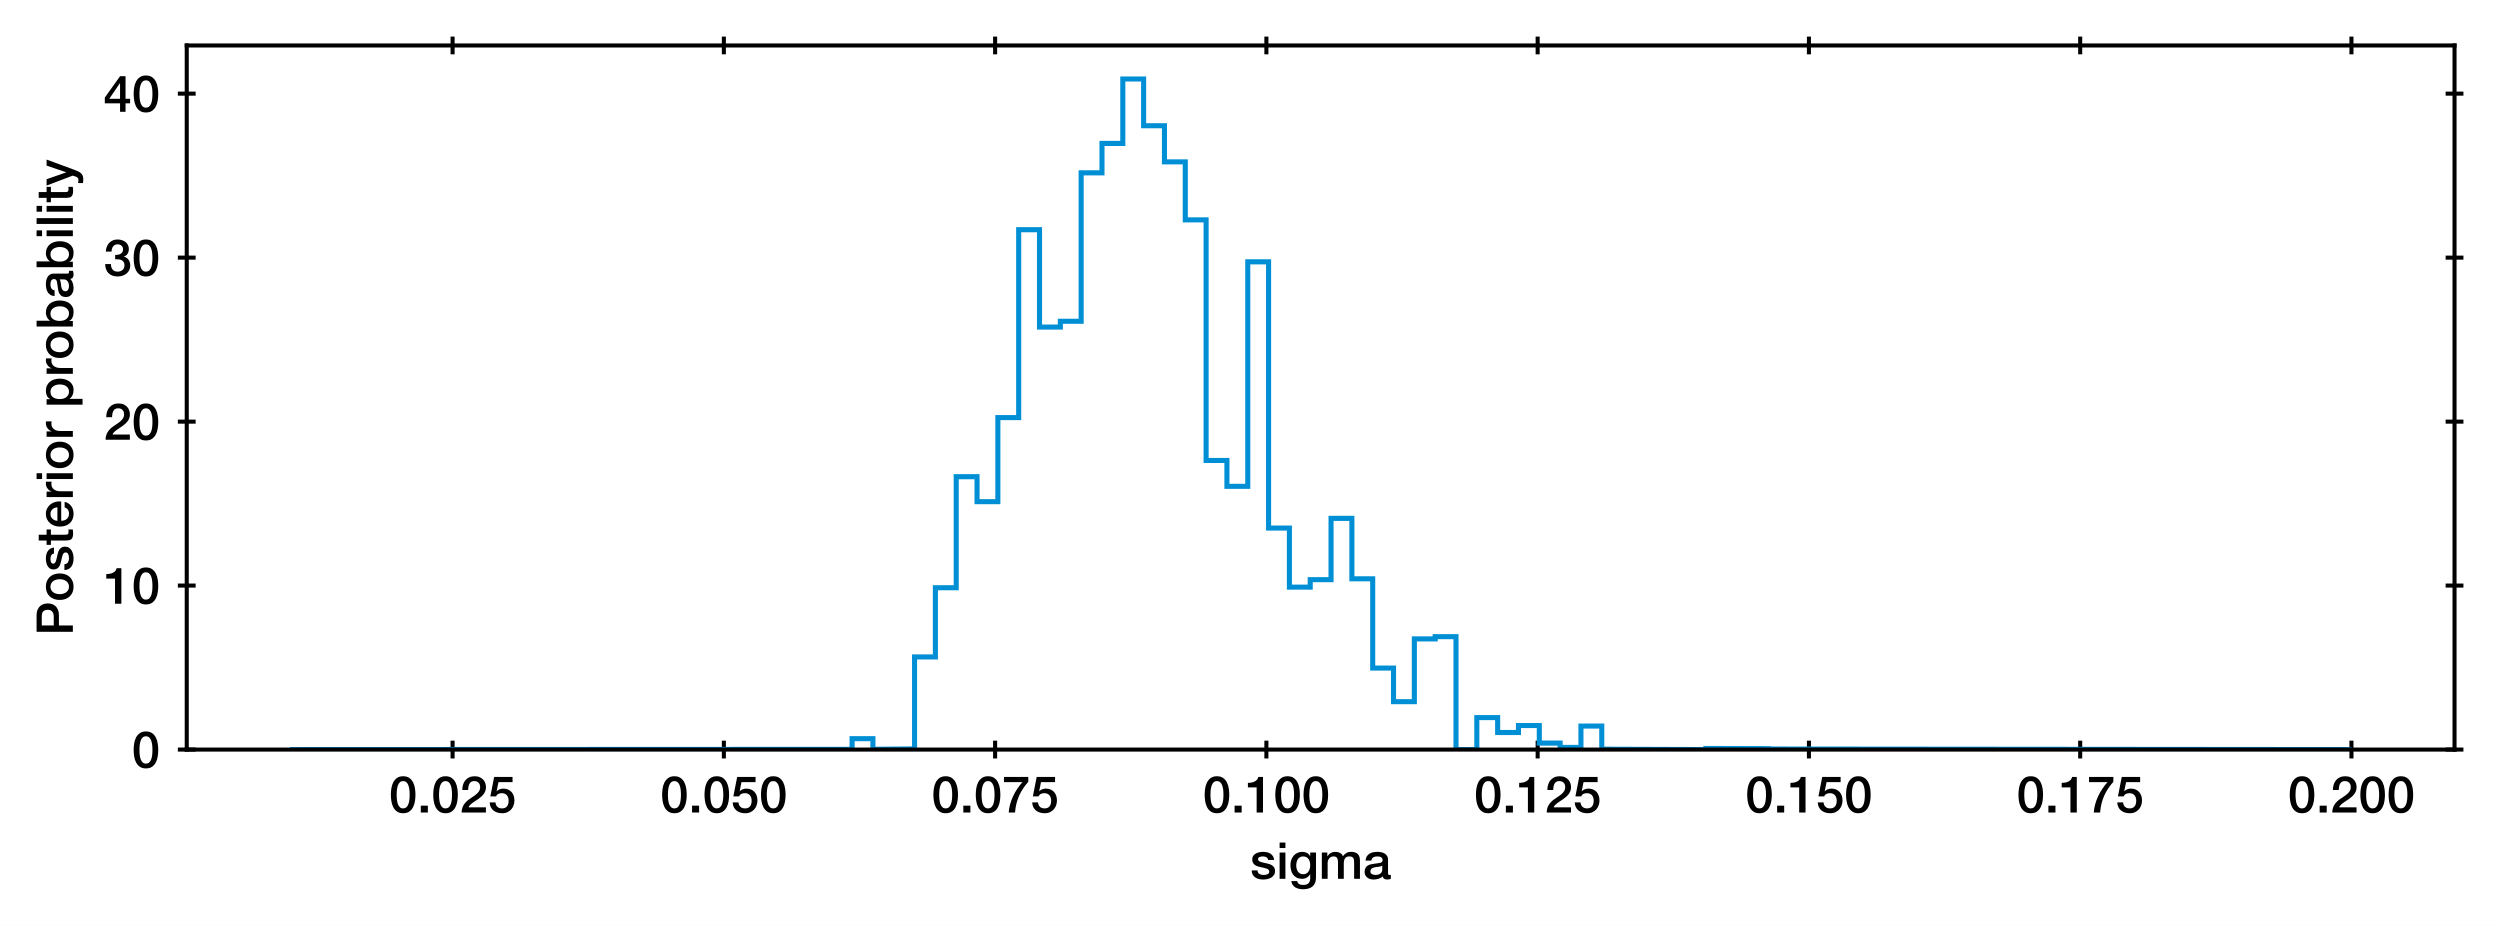
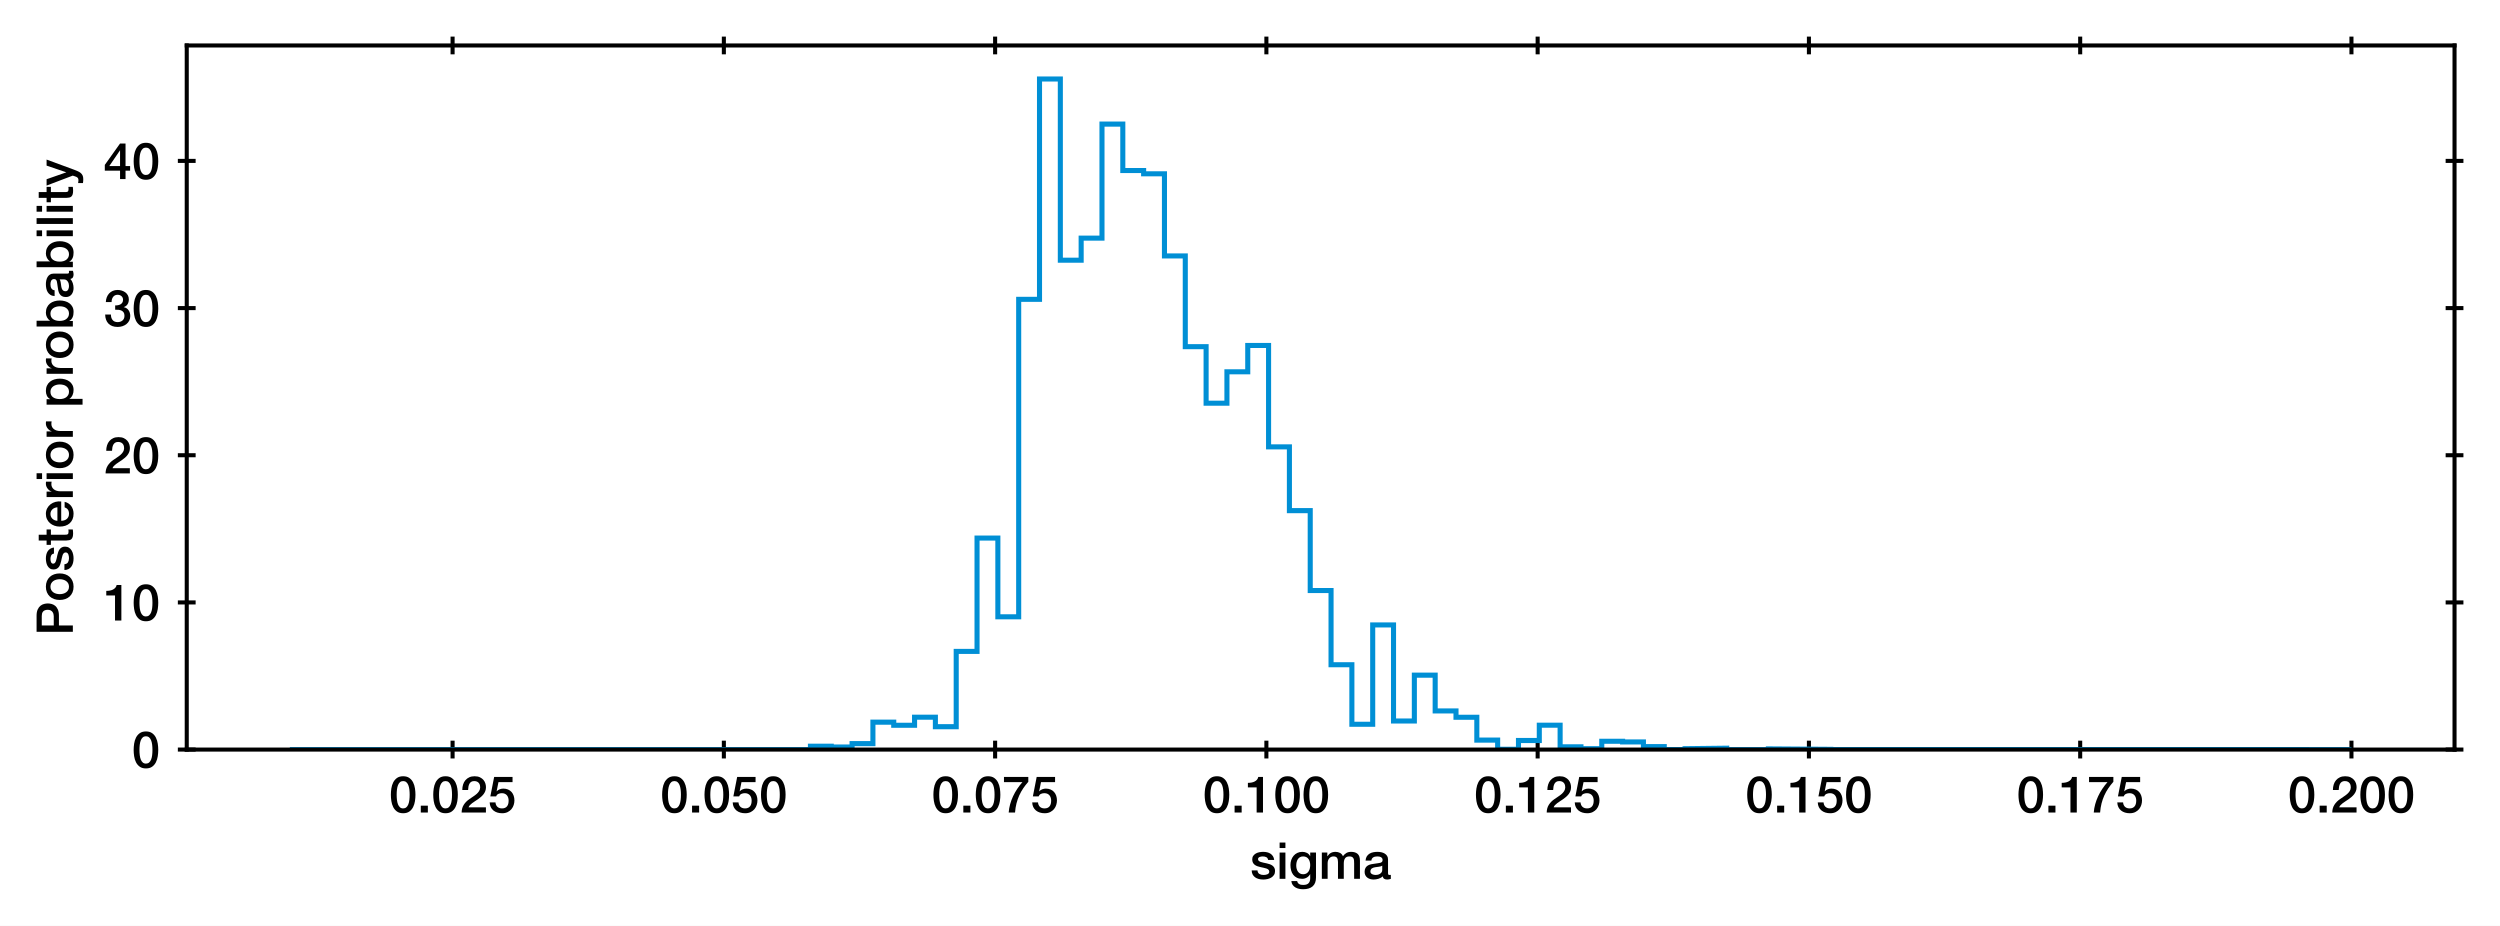
<svg xmlns="http://www.w3.org/2000/svg" xmlns:xlink="http://www.w3.org/1999/xlink" width="492.109pt" height="182.241pt" viewBox="0 0 492.109 182.241" version="1.1">
  <defs>
    <style type="text/css">*{stroke-linejoin: round; stroke-linecap: butt}</style>
  </defs>
  <g id="figure_1">
    <g id="patch_1">
      <path d="M 0 182.241  L 492.109 182.241  L 492.109 0  L 0 0  z " style="fill: #ffffff" />
    </g>
    <g id="axes_1">
      <g id="patch_2">
        <path d="M 36.759 147.55  L 483.159 147.55  L 483.159 8.95  L 36.759 8.95  z " style="fill: #ffffff" />
      </g>
      <g id="matplotlib.axis_1">
        <g id="xtick_1">
          <g id="line2d_1">
            <defs>
-               <path id="m0d86af2777" d="M 0 1.75  L 0 -1.75  " style="stroke: #000000; stroke-width: 0.8" />
+               <path id="me819db300f" d="M 0 1.75  L 0 -1.75  " style="stroke: #000000; stroke-width: 0.8" />
            </defs>
            <g>
-               <use xlink:href="#m0d86af2777" x="89.089" y="147.55" style="stroke: #000000; stroke-width: 0.8" />
+               <use xlink:href="#me819db300f" x="89.089" y="147.55" style="stroke: #000000; stroke-width: 0.8" />
            </g>
          </g>
          <g id="line2d_2">
            <g>
-               <use xlink:href="#m0d86af2777" x="89.089" y="8.95" style="stroke: #000000; stroke-width: 0.8" />
+               <use xlink:href="#me819db300f" x="89.089" y="8.95" style="stroke: #000000; stroke-width: 0.8" />
            </g>
          </g>
          <g id="text_1">
            <g transform="translate(76.57997 159.9406) scale(0.1 -0.1)">
              <defs>
                <path id="HelveticaNeue-Medium-30" d="M 1779 4570  Q 2259 4570 2563 4349  Q 2867 4128 3036 3785  Q 3206 3443 3267 3033  Q 3328 2624 3328 2240  Q 3328 1856 3267 1446  Q 3206 1037 3036 694  Q 2867 352 2563 131  Q 2259 -90 1779 -90  Q 1299 -90 995 131  Q 691 352 521 694  Q 352 1037 291 1446  Q 230 1856 230 2240  Q 230 2624 291 3033  Q 352 3443 521 3785  Q 691 4128 995 4349  Q 1299 4570 1779 4570  z M 1779 518  Q 2016 518 2176 656  Q 2336 794 2429 1027  Q 2522 1261 2560 1574  Q 2598 1888 2598 2240  Q 2598 2592 2560 2902  Q 2522 3213 2429 3449  Q 2336 3686 2176 3824  Q 2016 3962 1779 3962  Q 1536 3962 1379 3824  Q 1222 3686 1129 3449  Q 1037 3213 998 2902  Q 960 2592 960 2240  Q 960 1888 998 1574  Q 1037 1261 1129 1027  Q 1222 794 1379 656  Q 1536 518 1779 518  z " transform="scale(0.015625)" />
                <path id="HelveticaNeue-Medium-2e" d="M 442 864  L 1331 864  L 1331 0  L 442 0  L 442 864  z " transform="scale(0.015625)" />
                <path id="HelveticaNeue-Medium-32" d="M 3309 0  L 250 0  Q 256 557 518 973  Q 781 1389 1235 1696  Q 1453 1856 1689 2006  Q 1926 2157 2124 2329  Q 2323 2502 2451 2704  Q 2579 2906 2586 3168  Q 2586 3290 2557 3427  Q 2528 3565 2445 3683  Q 2362 3802 2214 3882  Q 2067 3962 1830 3962  Q 1613 3962 1469 3875  Q 1325 3789 1238 3638  Q 1152 3488 1110 3283  Q 1069 3078 1062 2842  L 333 2842  Q 333 3213 432 3529  Q 531 3846 729 4076  Q 928 4307 1213 4438  Q 1498 4570 1875 4570  Q 2285 4570 2560 4435  Q 2835 4301 3004 4096  Q 3174 3891 3244 3651  Q 3315 3411 3315 3194  Q 3315 2925 3232 2707  Q 3149 2490 3008 2307  Q 2867 2125 2688 1971  Q 2509 1818 2317 1683  Q 2125 1549 1933 1427  Q 1741 1306 1577 1184  Q 1414 1062 1292 931  Q 1171 800 1126 653  L 3309 653  L 3309 0  z " transform="scale(0.015625)" />
                <path id="HelveticaNeue-Medium-35" d="M 787 4480  L 3104 4480  L 3104 3827  L 1331 3827  L 1101 2688  L 1114 2675  Q 1261 2842 1488 2928  Q 1715 3014 1939 3014  Q 2272 3014 2534 2902  Q 2797 2790 2976 2588  Q 3155 2387 3248 2112  Q 3341 1837 3341 1517  Q 3341 1248 3254 963  Q 3168 678 2979 444  Q 2790 211 2496 60  Q 2202 -90 1792 -90  Q 1466 -90 1187 -3  Q 909 83 697 256  Q 486 429 361 681  Q 237 934 224 1274  L 954 1274  Q 986 909 1203 713  Q 1421 518 1779 518  Q 2010 518 2170 595  Q 2330 672 2429 806  Q 2528 941 2569 1120  Q 2611 1299 2611 1504  Q 2611 1690 2560 1859  Q 2509 2029 2406 2157  Q 2304 2285 2141 2361  Q 1978 2438 1760 2438  Q 1530 2438 1328 2352  Q 1126 2266 1037 2029  L 307 2029  L 787 4480  z " transform="scale(0.015625)" />
              </defs>
              <use xlink:href="#HelveticaNeue-Medium-30" />
              <use xlink:href="#HelveticaNeue-Medium-2e" x="55.6" />
              <use xlink:href="#HelveticaNeue-Medium-30" x="83.4" />
              <use xlink:href="#HelveticaNeue-Medium-32" x="139" />
              <use xlink:href="#HelveticaNeue-Medium-35" x="194.6" />
            </g>
          </g>
        </g>
        <g id="xtick_2">
          <g id="line2d_3">
            <g>
-               <use xlink:href="#m0d86af2777" x="142.486" y="147.55" style="stroke: #000000; stroke-width: 0.8" />
+               <use xlink:href="#me819db300f" x="142.486" y="147.55" style="stroke: #000000; stroke-width: 0.8" />
            </g>
          </g>
          <g id="line2d_4">
            <g>
-               <use xlink:href="#m0d86af2777" x="142.486" y="8.95" style="stroke: #000000; stroke-width: 0.8" />
+               <use xlink:href="#me819db300f" x="142.486" y="8.95" style="stroke: #000000; stroke-width: 0.8" />
            </g>
          </g>
          <g id="text_2">
            <g transform="translate(129.9771 159.9406) scale(0.1 -0.1)">
              <use xlink:href="#HelveticaNeue-Medium-30" />
              <use xlink:href="#HelveticaNeue-Medium-2e" x="55.6" />
              <use xlink:href="#HelveticaNeue-Medium-30" x="83.4" />
              <use xlink:href="#HelveticaNeue-Medium-35" x="139" />
              <use xlink:href="#HelveticaNeue-Medium-30" x="194.6" />
            </g>
          </g>
        </g>
        <g id="xtick_3">
          <g id="line2d_5">
            <g>
-               <use xlink:href="#m0d86af2777" x="195.883" y="147.55" style="stroke: #000000; stroke-width: 0.8" />
+               <use xlink:href="#me819db300f" x="195.883" y="147.55" style="stroke: #000000; stroke-width: 0.8" />
            </g>
          </g>
          <g id="line2d_6">
            <g>
-               <use xlink:href="#m0d86af2777" x="195.883" y="8.95" style="stroke: #000000; stroke-width: 0.8" />
+               <use xlink:href="#me819db300f" x="195.883" y="8.95" style="stroke: #000000; stroke-width: 0.8" />
            </g>
          </g>
          <g id="text_3">
            <g transform="translate(183.3742 159.9406) scale(0.1 -0.1)">
              <defs>
                <path id="HelveticaNeue-Medium-37" d="M 224 4480  L 3290 4480  L 3290 3872  Q 2938 3475 2650 3049  Q 2362 2624 2147 2147  Q 1933 1670 1798 1139  Q 1664 608 1619 0  L 819 0  Q 858 531 1002 1049  Q 1146 1568 1373 2054  Q 1600 2541 1901 2989  Q 2202 3437 2547 3827  L 224 3827  L 224 4480  z " transform="scale(0.015625)" />
              </defs>
              <use xlink:href="#HelveticaNeue-Medium-30" />
              <use xlink:href="#HelveticaNeue-Medium-2e" x="55.6" />
              <use xlink:href="#HelveticaNeue-Medium-30" x="83.4" />
              <use xlink:href="#HelveticaNeue-Medium-37" x="139" />
              <use xlink:href="#HelveticaNeue-Medium-35" x="194.6" />
            </g>
          </g>
        </g>
        <g id="xtick_4">
          <g id="line2d_7">
            <g>
-               <use xlink:href="#m0d86af2777" x="249.28" y="147.55" style="stroke: #000000; stroke-width: 0.8" />
+               <use xlink:href="#me819db300f" x="249.28" y="147.55" style="stroke: #000000; stroke-width: 0.8" />
            </g>
          </g>
          <g id="line2d_8">
            <g>
-               <use xlink:href="#m0d86af2777" x="249.28" y="8.95" style="stroke: #000000; stroke-width: 0.8" />
+               <use xlink:href="#me819db300f" x="249.28" y="8.95" style="stroke: #000000; stroke-width: 0.8" />
            </g>
          </g>
          <g id="text_4">
            <g transform="translate(236.7714 159.9406) scale(0.1 -0.1)">
              <defs>
                <path id="HelveticaNeue-Medium-31" d="M 339 3738  Q 570 3738 787 3776  Q 1005 3814 1181 3904  Q 1357 3994 1481 4134  Q 1606 4275 1645 4480  L 2240 4480  L 2240 0  L 1440 0  L 1440 3162  L 339 3162  L 339 3738  z " transform="scale(0.015625)" />
              </defs>
              <use xlink:href="#HelveticaNeue-Medium-30" />
              <use xlink:href="#HelveticaNeue-Medium-2e" x="55.6" />
              <use xlink:href="#HelveticaNeue-Medium-31" x="83.4" />
              <use xlink:href="#HelveticaNeue-Medium-30" x="139" />
              <use xlink:href="#HelveticaNeue-Medium-30" x="194.6" />
            </g>
          </g>
        </g>
        <g id="xtick_5">
          <g id="line2d_9">
            <g>
-               <use xlink:href="#m0d86af2777" x="302.677" y="147.55" style="stroke: #000000; stroke-width: 0.8" />
+               <use xlink:href="#me819db300f" x="302.677" y="147.55" style="stroke: #000000; stroke-width: 0.8" />
            </g>
          </g>
          <g id="line2d_10">
            <g>
-               <use xlink:href="#m0d86af2777" x="302.677" y="8.95" style="stroke: #000000; stroke-width: 0.8" />
+               <use xlink:href="#me819db300f" x="302.677" y="8.95" style="stroke: #000000; stroke-width: 0.8" />
            </g>
          </g>
          <g id="text_5">
            <g transform="translate(290.1685 159.9406) scale(0.1 -0.1)">
              <use xlink:href="#HelveticaNeue-Medium-30" />
              <use xlink:href="#HelveticaNeue-Medium-2e" x="55.6" />
              <use xlink:href="#HelveticaNeue-Medium-31" x="83.4" />
              <use xlink:href="#HelveticaNeue-Medium-32" x="139" />
              <use xlink:href="#HelveticaNeue-Medium-35" x="194.6" />
            </g>
          </g>
        </g>
        <g id="xtick_6">
          <g id="line2d_11">
            <g>
-               <use xlink:href="#m0d86af2777" x="356.074" y="147.55" style="stroke: #000000; stroke-width: 0.8" />
+               <use xlink:href="#me819db300f" x="356.074" y="147.55" style="stroke: #000000; stroke-width: 0.8" />
            </g>
          </g>
          <g id="line2d_12">
            <g>
-               <use xlink:href="#m0d86af2777" x="356.074" y="8.95" style="stroke: #000000; stroke-width: 0.8" />
+               <use xlink:href="#me819db300f" x="356.074" y="8.95" style="stroke: #000000; stroke-width: 0.8" />
            </g>
          </g>
          <g id="text_6">
            <g transform="translate(343.5656 159.9406) scale(0.1 -0.1)">
              <use xlink:href="#HelveticaNeue-Medium-30" />
              <use xlink:href="#HelveticaNeue-Medium-2e" x="55.6" />
              <use xlink:href="#HelveticaNeue-Medium-31" x="83.4" />
              <use xlink:href="#HelveticaNeue-Medium-35" x="139" />
              <use xlink:href="#HelveticaNeue-Medium-30" x="194.6" />
            </g>
          </g>
        </g>
        <g id="xtick_7">
          <g id="line2d_13">
            <g>
-               <use xlink:href="#m0d86af2777" x="409.471" y="147.55" style="stroke: #000000; stroke-width: 0.8" />
+               <use xlink:href="#me819db300f" x="409.471" y="147.55" style="stroke: #000000; stroke-width: 0.8" />
            </g>
          </g>
          <g id="line2d_14">
            <g>
-               <use xlink:href="#m0d86af2777" x="409.471" y="8.95" style="stroke: #000000; stroke-width: 0.8" />
+               <use xlink:href="#me819db300f" x="409.471" y="8.95" style="stroke: #000000; stroke-width: 0.8" />
            </g>
          </g>
          <g id="text_7">
            <g transform="translate(396.9627 159.9406) scale(0.1 -0.1)">
              <use xlink:href="#HelveticaNeue-Medium-30" />
              <use xlink:href="#HelveticaNeue-Medium-2e" x="55.6" />
              <use xlink:href="#HelveticaNeue-Medium-31" x="83.4" />
              <use xlink:href="#HelveticaNeue-Medium-37" x="139" />
              <use xlink:href="#HelveticaNeue-Medium-35" x="194.6" />
            </g>
          </g>
        </g>
        <g id="xtick_8">
          <g id="line2d_15">
            <g>
-               <use xlink:href="#m0d86af2777" x="462.868" y="147.55" style="stroke: #000000; stroke-width: 0.8" />
+               <use xlink:href="#me819db300f" x="462.868" y="147.55" style="stroke: #000000; stroke-width: 0.8" />
            </g>
          </g>
          <g id="line2d_16">
            <g>
-               <use xlink:href="#m0d86af2777" x="462.868" y="8.95" style="stroke: #000000; stroke-width: 0.8" />
+               <use xlink:href="#me819db300f" x="462.868" y="8.95" style="stroke: #000000; stroke-width: 0.8" />
            </g>
          </g>
          <g id="text_8">
            <g transform="translate(450.3599 159.9406) scale(0.1 -0.1)">
              <use xlink:href="#HelveticaNeue-Medium-30" />
              <use xlink:href="#HelveticaNeue-Medium-2e" x="55.6" />
              <use xlink:href="#HelveticaNeue-Medium-32" x="83.4" />
              <use xlink:href="#HelveticaNeue-Medium-30" x="139" />
              <use xlink:href="#HelveticaNeue-Medium-30" x="194.6" />
            </g>
          </g>
        </g>
        <g id="text_9">
          <g transform="translate(246.0648 172.9906) scale(0.1 -0.1)">
            <defs>
              <path id="HelveticaNeue-Medium-73" d="M 934 1062  Q 966 742 1177 614  Q 1389 486 1683 486  Q 1786 486 1917 502  Q 2048 518 2163 563  Q 2278 608 2352 694  Q 2426 781 2419 921  Q 2413 1062 2317 1152  Q 2221 1242 2070 1296  Q 1920 1350 1728 1388  Q 1536 1427 1338 1472  Q 1133 1517 944 1581  Q 755 1645 604 1753  Q 454 1862 364 2032  Q 275 2202 275 2451  Q 275 2720 406 2902  Q 538 3085 739 3197  Q 941 3309 1187 3353  Q 1434 3398 1658 3398  Q 1914 3398 2147 3344  Q 2381 3290 2569 3168  Q 2758 3046 2883 2851  Q 3008 2656 3040 2381  L 2278 2381  Q 2227 2643 2038 2732  Q 1850 2822 1606 2822  Q 1530 2822 1424 2809  Q 1318 2797 1225 2761  Q 1133 2726 1069 2659  Q 1005 2592 1005 2483  Q 1005 2349 1097 2265  Q 1190 2182 1340 2128  Q 1491 2074 1683 2035  Q 1875 1997 2080 1952  Q 2278 1907 2470 1843  Q 2662 1779 2812 1670  Q 2963 1562 3056 1395  Q 3149 1229 3149 986  Q 3149 691 3014 486  Q 2880 282 2665 154  Q 2451 26 2188 -32  Q 1926 -90 1670 -90  Q 1357 -90 1091 -19  Q 826 51 630 195  Q 435 339 323 553  Q 211 768 205 1062  L 934 1062  z " transform="scale(0.015625)" />
              <path id="HelveticaNeue-Medium-69" d="M 403 4570  L 1133 4570  L 1133 3878  L 403 3878  L 403 4570  z M 403 3309  L 1133 3309  L 1133 0  L 403 0  L 403 3309  z " transform="scale(0.015625)" />
              <path id="HelveticaNeue-Medium-67" d="M 3443 173  Q 3443 -576 3024 -944  Q 2605 -1312 1818 -1312  Q 1568 -1312 1315 -1261  Q 1062 -1210 854 -1088  Q 646 -966 505 -768  Q 365 -570 339 -282  L 1069 -282  Q 1101 -435 1177 -531  Q 1254 -627 1360 -681  Q 1466 -736 1594 -752  Q 1722 -768 1862 -768  Q 2304 -768 2509 -550  Q 2714 -333 2714 77  L 2714 582  L 2701 582  Q 2547 307 2281 153  Q 2016 0 1709 0  Q 1312 0 1033 137  Q 755 275 572 515  Q 390 755 307 1068  Q 224 1382 224 1741  Q 224 2074 326 2374  Q 429 2675 621 2902  Q 813 3130 1091 3264  Q 1370 3398 1722 3398  Q 2035 3398 2297 3267  Q 2560 3136 2701 2854  L 2714 2854  L 2714 3309  L 3443 3309  L 3443 173  z M 1824 576  Q 2067 576 2236 675  Q 2406 774 2512 937  Q 2618 1101 2666 1309  Q 2714 1517 2714 1728  Q 2714 1939 2662 2137  Q 2611 2336 2505 2489  Q 2400 2643 2230 2732  Q 2061 2822 1824 2822  Q 1581 2822 1414 2720  Q 1248 2618 1145 2454  Q 1043 2291 998 2083  Q 954 1875 954 1670  Q 954 1466 1005 1270  Q 1056 1075 1161 921  Q 1267 768 1430 672  Q 1594 576 1824 576  z " transform="scale(0.015625)" />
              <path id="HelveticaNeue-Medium-6d" d="M 384 3309  L 1075 3309  L 1075 2848  L 1094 2848  Q 1178 2970 1274 3072  Q 1370 3174 1488 3244  Q 1606 3315 1760 3356  Q 1914 3398 2112 3398  Q 2413 3398 2672 3264  Q 2931 3130 3040 2848  Q 3226 3104 3469 3251  Q 3712 3398 4077 3398  Q 4602 3398 4893 3142  Q 5184 2886 5184 2285  L 5184 0  L 4454 0  L 4454 1933  Q 4454 2131 4441 2294  Q 4429 2458 4368 2576  Q 4307 2694 4185 2758  Q 4064 2822 3853 2822  Q 3482 2822 3315 2592  Q 3149 2362 3149 1939  L 3149 0  L 2419 0  L 2419 2125  Q 2419 2470 2294 2646  Q 2170 2822 1837 2822  Q 1696 2822 1565 2764  Q 1434 2707 1334 2598  Q 1235 2490 1174 2330  Q 1114 2170 1114 1965  L 1114 0  L 384 0  L 384 3309  z " transform="scale(0.015625)" />
              <path id="HelveticaNeue-Medium-61" d="M 3155 736  Q 3155 602 3190 544  Q 3226 486 3328 486  Q 3360 486 3405 486  Q 3450 486 3507 499  L 3507 -6  Q 3469 -19 3408 -35  Q 3347 -51 3283 -64  Q 3219 -77 3155 -83  Q 3091 -90 3046 -90  Q 2822 -90 2675 0  Q 2528 90 2483 314  Q 2266 102 1949 6  Q 1632 -90 1338 -90  Q 1114 -90 909 -29  Q 704 32 547 150  Q 390 269 297 451  Q 205 634 205 877  Q 205 1184 317 1376  Q 429 1568 611 1677  Q 794 1786 1021 1834  Q 1248 1882 1478 1907  Q 1677 1946 1856 1962  Q 2035 1978 2172 2016  Q 2310 2054 2390 2134  Q 2470 2214 2470 2374  Q 2470 2515 2403 2604  Q 2336 2694 2237 2742  Q 2138 2790 2016 2806  Q 1894 2822 1786 2822  Q 1478 2822 1280 2694  Q 1082 2566 1056 2298  L 326 2298  Q 346 2618 480 2829  Q 614 3040 822 3168  Q 1030 3296 1292 3347  Q 1555 3398 1830 3398  Q 2074 3398 2310 3347  Q 2547 3296 2736 3181  Q 2925 3066 3040 2883  Q 3155 2701 3155 2438  L 3155 736  z M 2426 1658  Q 2259 1549 2016 1526  Q 1773 1504 1530 1459  Q 1414 1440 1305 1405  Q 1197 1370 1113 1309  Q 1030 1248 982 1149  Q 934 1050 934 909  Q 934 787 1004 704  Q 1075 621 1174 573  Q 1274 525 1392 505  Q 1510 486 1606 486  Q 1728 486 1869 518  Q 2010 550 2134 627  Q 2259 704 2342 822  Q 2426 941 2426 1114  L 2426 1658  z " transform="scale(0.015625)" />
            </defs>
            <use xlink:href="#HelveticaNeue-Medium-73" />
            <use xlink:href="#HelveticaNeue-Medium-69" x="51.9" />
            <use xlink:href="#HelveticaNeue-Medium-67" x="76" />
            <use xlink:href="#HelveticaNeue-Medium-6d" x="135.3" />
            <use xlink:href="#HelveticaNeue-Medium-61" x="222.3" />
          </g>
        </g>
      </g>
      <g id="matplotlib.axis_2">
        <g id="ytick_1">
          <g id="line2d_17">
            <defs>
-               <path id="m2255f3207d" d="M 1.75 0  L -1.75 -0  " style="stroke: #000000; stroke-width: 0.8" />
+               <path id="mfd6639a3ac" d="M 1.75 0  L -1.75 -0  " style="stroke: #000000; stroke-width: 0.8" />
            </defs>
            <g>
-               <use xlink:href="#m2255f3207d" x="36.759" y="147.55" style="stroke: #000000; stroke-width: 0.8" />
+               <use xlink:href="#mfd6639a3ac" x="36.759" y="147.55" style="stroke: #000000; stroke-width: 0.8" />
            </g>
          </g>
          <g id="line2d_18">
            <g>
-               <use xlink:href="#m2255f3207d" x="483.159" y="147.55" style="stroke: #000000; stroke-width: 0.8" />
+               <use xlink:href="#mfd6639a3ac" x="483.159" y="147.55" style="stroke: #000000; stroke-width: 0.8" />
            </g>
          </g>
          <g id="text_10">
            <g transform="translate(25.95 151.1203) scale(0.1 -0.1)">
              <use xlink:href="#HelveticaNeue-Medium-30" />
            </g>
          </g>
        </g>
        <g id="ytick_2">
          <g id="line2d_19">
            <g>
-               <use xlink:href="#m2255f3207d" x="36.759" y="115.27" style="stroke: #000000; stroke-width: 0.8" />
+               <use xlink:href="#mfd6639a3ac" x="36.759" y="118.582" style="stroke: #000000; stroke-width: 0.8" />
            </g>
          </g>
          <g id="line2d_20">
            <g>
-               <use xlink:href="#m2255f3207d" x="483.159" y="115.27" style="stroke: #000000; stroke-width: 0.8" />
+               <use xlink:href="#mfd6639a3ac" x="483.159" y="118.582" style="stroke: #000000; stroke-width: 0.8" />
            </g>
          </g>
          <g id="text_11">
-             <g transform="translate(20.39062 118.8406) scale(0.1 -0.1)">
+             <g transform="translate(20.39062 122.1523) scale(0.1 -0.1)">
              <use xlink:href="#HelveticaNeue-Medium-31" />
              <use xlink:href="#HelveticaNeue-Medium-30" x="55.6" />
            </g>
          </g>
        </g>
        <g id="ytick_3">
          <g id="line2d_21">
            <g>
-               <use xlink:href="#m2255f3207d" x="36.759" y="82.99" style="stroke: #000000; stroke-width: 0.8" />
+               <use xlink:href="#mfd6639a3ac" x="36.759" y="89.614" style="stroke: #000000; stroke-width: 0.8" />
            </g>
          </g>
          <g id="line2d_22">
            <g>
-               <use xlink:href="#m2255f3207d" x="483.159" y="82.99" style="stroke: #000000; stroke-width: 0.8" />
+               <use xlink:href="#mfd6639a3ac" x="483.159" y="89.614" style="stroke: #000000; stroke-width: 0.8" />
            </g>
          </g>
          <g id="text_12">
-             <g transform="translate(20.39062 86.5608) scale(0.1 -0.1)">
+             <g transform="translate(20.39062 93.18435) scale(0.1 -0.1)">
              <use xlink:href="#HelveticaNeue-Medium-32" />
              <use xlink:href="#HelveticaNeue-Medium-30" x="55.6" />
            </g>
          </g>
        </g>
        <g id="ytick_4">
          <g id="line2d_23">
            <g>
-               <use xlink:href="#m2255f3207d" x="36.759" y="50.711" style="stroke: #000000; stroke-width: 0.8" />
+               <use xlink:href="#mfd6639a3ac" x="36.759" y="60.646" style="stroke: #000000; stroke-width: 0.8" />
            </g>
          </g>
          <g id="line2d_24">
            <g>
-               <use xlink:href="#m2255f3207d" x="483.159" y="50.711" style="stroke: #000000; stroke-width: 0.8" />
+               <use xlink:href="#mfd6639a3ac" x="483.159" y="60.646" style="stroke: #000000; stroke-width: 0.8" />
            </g>
          </g>
          <g id="text_13">
-             <g transform="translate(20.39062 54.28104) scale(0.1 -0.1)">
+             <g transform="translate(20.39062 64.21637) scale(0.1 -0.1)">
              <defs>
                <path id="HelveticaNeue-Medium-33" d="M 1459 2624  Q 1638 2618 1817 2650  Q 1997 2682 2137 2762  Q 2278 2842 2364 2982  Q 2451 3123 2451 3328  Q 2451 3616 2256 3789  Q 2061 3962 1754 3962  Q 1562 3962 1421 3885  Q 1280 3808 1187 3677  Q 1094 3546 1049 3382  Q 1005 3219 1011 3046  L 282 3046  Q 294 3373 403 3651  Q 512 3930 701 4134  Q 890 4339 1158 4454  Q 1427 4570 1766 4570  Q 2029 4570 2281 4493  Q 2534 4416 2736 4269  Q 2938 4122 3059 3894  Q 3181 3667 3181 3373  Q 3181 3034 3027 2781  Q 2874 2528 2547 2413  L 2547 2400  Q 2931 2323 3145 2019  Q 3360 1715 3360 1280  Q 3360 960 3232 707  Q 3104 454 2886 278  Q 2669 102 2381 6  Q 2093 -90 1773 -90  Q 1382 -90 1091 22  Q 800 134 605 339  Q 410 544 307 832  Q 205 1120 198 1472  L 928 1472  Q 915 1062 1129 790  Q 1344 518 1773 518  Q 2138 518 2384 726  Q 2630 934 2630 1318  Q 2630 1581 2528 1734  Q 2426 1888 2259 1968  Q 2093 2048 1885 2067  Q 1677 2086 1459 2080  L 1459 2624  z " transform="scale(0.015625)" />
              </defs>
              <use xlink:href="#HelveticaNeue-Medium-33" />
              <use xlink:href="#HelveticaNeue-Medium-30" x="55.6" />
            </g>
          </g>
        </g>
        <g id="ytick_5">
          <g id="line2d_25">
            <g>
-               <use xlink:href="#m2255f3207d" x="36.759" y="18.431" style="stroke: #000000; stroke-width: 0.8" />
+               <use xlink:href="#mfd6639a3ac" x="36.759" y="31.678" style="stroke: #000000; stroke-width: 0.8" />
            </g>
          </g>
          <g id="line2d_26">
            <g>
-               <use xlink:href="#m2255f3207d" x="483.159" y="18.431" style="stroke: #000000; stroke-width: 0.8" />
+               <use xlink:href="#mfd6639a3ac" x="483.159" y="31.678" style="stroke: #000000; stroke-width: 0.8" />
            </g>
          </g>
          <g id="text_14">
-             <g transform="translate(20.39062 22.00129) scale(0.1 -0.1)">
+             <g transform="translate(20.39062 35.24839) scale(0.1 -0.1)">
              <defs>
                <path id="HelveticaNeue-Medium-34" d="M 717 1638  L 2074 1638  L 2074 3610  L 2061 3610  L 717 1638  z M 3341 1062  L 2765 1062  L 2765 0  L 2074 0  L 2074 1062  L 154 1062  L 154 1786  L 2074 4480  L 2765 4480  L 2765 1638  L 3341 1638  L 3341 1062  z " transform="scale(0.015625)" />
              </defs>
              <use xlink:href="#HelveticaNeue-Medium-34" />
              <use xlink:href="#HelveticaNeue-Medium-30" x="55.6" />
            </g>
          </g>
        </g>
        <g id="text_15">
          <g transform="translate(14.34062 125.125) rotate(-90) scale(0.1 -0.1)">
            <defs>
              <path id="HelveticaNeue-Medium-50" d="M 486 4570  L 2502 4570  Q 2989 4570 3296 4429  Q 3603 4288 3769 4077  Q 3936 3866 3997 3616  Q 4058 3366 4058 3155  Q 4058 2944 3997 2697  Q 3936 2451 3769 2240  Q 3603 2029 3296 1891  Q 2989 1754 2502 1754  L 1286 1754  L 1286 0  L 486 0  L 486 4570  z M 1286 2406  L 2458 2406  Q 2592 2406 2733 2444  Q 2874 2483 2992 2569  Q 3110 2656 3184 2800  Q 3258 2944 3258 3162  Q 3258 3386 3194 3533  Q 3130 3680 3021 3766  Q 2912 3853 2771 3885  Q 2630 3917 2470 3917  L 1286 3917  L 1286 2406  z " transform="scale(0.015625)" />
              <path id="HelveticaNeue-Medium-6f" d="M 1901 -90  Q 1504 -90 1193 41  Q 883 173 668 403  Q 454 634 342 954  Q 230 1274 230 1658  Q 230 2035 342 2355  Q 454 2675 668 2905  Q 883 3136 1193 3267  Q 1504 3398 1901 3398  Q 2298 3398 2608 3267  Q 2918 3136 3132 2905  Q 3347 2675 3459 2355  Q 3571 2035 3571 1658  Q 3571 1274 3459 954  Q 3347 634 3132 403  Q 2918 173 2608 41  Q 2298 -90 1901 -90  z M 1901 486  Q 2144 486 2323 588  Q 2502 691 2617 857  Q 2733 1024 2787 1232  Q 2842 1440 2842 1658  Q 2842 1869 2787 2080  Q 2733 2291 2617 2454  Q 2502 2618 2323 2720  Q 2144 2822 1901 2822  Q 1658 2822 1478 2720  Q 1299 2618 1184 2454  Q 1069 2291 1014 2080  Q 960 1869 960 1658  Q 960 1440 1014 1232  Q 1069 1024 1184 857  Q 1299 691 1478 588  Q 1658 486 1901 486  z " transform="scale(0.015625)" />
              <path id="HelveticaNeue-Medium-74" d="M 51 3309  L 602 3309  L 602 4301  L 1331 4301  L 1331 3309  L 1990 3309  L 1990 2765  L 1331 2765  L 1331 998  Q 1331 883 1340 800  Q 1350 717 1385 659  Q 1421 602 1491 573  Q 1562 544 1683 544  Q 1760 544 1837 547  Q 1914 550 1990 570  L 1990 6  Q 1869 -6 1753 -19  Q 1638 -32 1517 -32  Q 1229 -32 1053 22  Q 877 77 777 182  Q 678 288 643 448  Q 608 608 602 813  L 602 2765  L 51 2765  L 51 3309  z " transform="scale(0.015625)" />
              <path id="HelveticaNeue-Medium-65" d="M 2656 1946  Q 2643 2118 2582 2278  Q 2522 2438 2416 2556  Q 2310 2675 2160 2748  Q 2010 2822 1824 2822  Q 1632 2822 1475 2755  Q 1318 2688 1206 2569  Q 1094 2451 1027 2291  Q 960 2131 954 1946  L 2656 1946  z M 954 1466  Q 954 1274 1008 1094  Q 1062 915 1171 780  Q 1280 646 1446 566  Q 1613 486 1843 486  Q 2163 486 2358 624  Q 2554 762 2650 1037  L 3341 1037  Q 3283 768 3142 557  Q 3002 346 2803 202  Q 2605 58 2358 -16  Q 2112 -90 1843 -90  Q 1453 -90 1152 38  Q 851 166 643 396  Q 435 627 329 947  Q 224 1267 224 1651  Q 224 2003 336 2320  Q 448 2637 656 2877  Q 864 3117 1158 3257  Q 1453 3398 1824 3398  Q 2214 3398 2524 3235  Q 2835 3072 3040 2803  Q 3245 2534 3337 2185  Q 3430 1837 3386 1466  L 954 1466  z " transform="scale(0.015625)" />
              <path id="HelveticaNeue-Medium-72" d="M 384 3309  L 1069 3309  L 1069 2669  L 1082 2669  Q 1114 2803 1206 2931  Q 1299 3059 1430 3164  Q 1562 3270 1722 3334  Q 1882 3398 2048 3398  Q 2176 3398 2224 3392  Q 2272 3386 2323 3379  L 2323 2675  Q 2246 2688 2166 2697  Q 2086 2707 2010 2707  Q 1824 2707 1661 2633  Q 1498 2560 1376 2416  Q 1254 2272 1184 2061  Q 1114 1850 1114 1574  L 1114 0  L 384 0  L 384 3309  z " transform="scale(0.015625)" />
              <path id="HelveticaNeue-Medium-20" transform="scale(0.015625)" />
              <path id="HelveticaNeue-Medium-70" d="M 403 3309  L 1094 3309  L 1094 2861  L 1107 2861  Q 1261 3149 1536 3273  Q 1811 3398 2131 3398  Q 2522 3398 2813 3260  Q 3104 3123 3296 2883  Q 3488 2643 3584 2323  Q 3680 2003 3680 1638  Q 3680 1306 3593 992  Q 3507 678 3331 438  Q 3155 198 2886 54  Q 2618 -90 2253 -90  Q 2093 -90 1933 -61  Q 1773 -32 1625 32  Q 1478 96 1353 195  Q 1229 294 1146 429  L 1133 429  L 1133 -1222  L 403 -1222  L 403 3309  z M 2950 1651  Q 2950 1875 2892 2086  Q 2835 2298 2720 2461  Q 2605 2624 2432 2723  Q 2259 2822 2035 2822  Q 1574 2822 1340 2502  Q 1107 2182 1107 1651  Q 1107 1402 1168 1187  Q 1229 973 1350 819  Q 1472 666 1641 576  Q 1811 486 2035 486  Q 2285 486 2457 588  Q 2630 691 2742 854  Q 2854 1018 2902 1226  Q 2950 1434 2950 1651  z " transform="scale(0.015625)" />
              <path id="HelveticaNeue-Medium-62" d="M 403 4570  L 1133 4570  L 1133 2880  L 1146 2880  Q 1222 3002 1331 3098  Q 1440 3194 1571 3261  Q 1702 3328 1846 3363  Q 1990 3398 2131 3398  Q 2522 3398 2813 3260  Q 3104 3123 3296 2883  Q 3488 2643 3584 2323  Q 3680 2003 3680 1638  Q 3680 1306 3593 992  Q 3507 678 3331 438  Q 3155 198 2886 54  Q 2618 -90 2253 -90  Q 2086 -90 1916 -67  Q 1747 -45 1593 19  Q 1440 83 1315 185  Q 1190 288 1107 454  L 1094 454  L 1094 0  L 403 0  L 403 4570  z M 2950 1651  Q 2950 1875 2892 2086  Q 2835 2298 2720 2461  Q 2605 2624 2432 2723  Q 2259 2822 2035 2822  Q 1574 2822 1340 2502  Q 1107 2182 1107 1651  Q 1107 1402 1168 1187  Q 1229 973 1350 819  Q 1472 666 1641 576  Q 1811 486 2035 486  Q 2285 486 2457 588  Q 2630 691 2742 854  Q 2854 1018 2902 1226  Q 2950 1434 2950 1651  z " transform="scale(0.015625)" />
              <path id="HelveticaNeue-Medium-6c" d="M 403 4570  L 1133 4570  L 1133 0  L 403 0  L 403 4570  z " transform="scale(0.015625)" />
              <path id="HelveticaNeue-Medium-79" d="M 19 3309  L 819 3309  L 1683 838  L 1696 838  L 2534 3309  L 3296 3309  L 2010 -179  Q 1920 -403 1833 -608  Q 1747 -813 1622 -969  Q 1498 -1126 1312 -1219  Q 1126 -1312 838 -1312  Q 582 -1312 333 -1274  L 333 -659  Q 422 -672 505 -688  Q 589 -704 678 -704  Q 806 -704 889 -672  Q 973 -640 1027 -579  Q 1082 -518 1120 -435  Q 1158 -352 1190 -243  L 1274 13  L 19 3309  z " transform="scale(0.015625)" />
            </defs>
            <use xlink:href="#HelveticaNeue-Medium-50" />
            <use xlink:href="#HelveticaNeue-Medium-6f" x="66.7" />
            <use xlink:href="#HelveticaNeue-Medium-73" x="126" />
            <use xlink:href="#HelveticaNeue-Medium-74" x="177.9" />
            <use xlink:href="#HelveticaNeue-Medium-65" x="211.2" />
            <use xlink:href="#HelveticaNeue-Medium-72" x="266.8" />
            <use xlink:href="#HelveticaNeue-Medium-69" x="302" />
            <use xlink:href="#HelveticaNeue-Medium-6f" x="326.1" />
            <use xlink:href="#HelveticaNeue-Medium-72" x="385.4" />
            <use xlink:href="#HelveticaNeue-Medium-20" x="420.6" />
            <use xlink:href="#HelveticaNeue-Medium-70" x="448.4" />
            <use xlink:href="#HelveticaNeue-Medium-72" x="509.5" />
            <use xlink:href="#HelveticaNeue-Medium-6f" x="542.95" />
            <use xlink:href="#HelveticaNeue-Medium-62" x="602.25" />
            <use xlink:href="#HelveticaNeue-Medium-61" x="663.35" />
            <use xlink:href="#HelveticaNeue-Medium-62" x="718.95" />
            <use xlink:href="#HelveticaNeue-Medium-69" x="780.05" />
            <use xlink:href="#HelveticaNeue-Medium-6c" x="804.15" />
            <use xlink:href="#HelveticaNeue-Medium-69" x="828.25" />
            <use xlink:href="#HelveticaNeue-Medium-74" x="852.35" />
            <use xlink:href="#HelveticaNeue-Medium-79" x="885.65" />
          </g>
        </g>
      </g>
      <g id="patch_3">
-         <path d="M 57.05 147.55  L 167.728 147.498  L 167.728 145.398  L 171.827 145.398  L 171.827 147.493  L 180.025 147.417  L 180.025 129.31  L 184.125 129.31  L 184.125 115.69  L 188.224 115.69  L 188.224 93.836  L 192.323 93.836  L 192.323 98.75  L 196.422 98.75  L 196.422 82.201  L 200.521 82.201  L 200.521 45.215  L 204.621 45.215  L 204.621 64.38  L 208.72 64.38  L 208.72 63.244  L 212.819 63.244  L 212.819 34.02  L 216.918 34.02  L 216.918 28.233  L 221.017 28.233  L 221.017 15.55  L 225.116 15.55  L 225.116 24.753  L 229.216 24.753  L 229.216 31.858  L 233.315 31.858  L 233.315 43.284  L 237.414 43.284  L 237.414 90.641  L 241.513 90.641  L 241.513 95.735  L 245.612 95.735  L 245.612 51.539  L 249.711 51.539  L 249.711 103.95  L 253.811 103.95  L 253.811 115.579  L 257.91 115.579  L 257.91 114.108  L 262.009 114.108  L 262.009 102.037  L 266.108 102.037  L 266.108 113.937  L 270.207 113.937  L 270.207 131.499  L 274.306 131.499  L 274.306 138.118  L 278.406 138.118  L 278.406 125.764  L 282.505 125.764  L 282.505 125.327  L 286.604 125.327  L 286.604 147.549  L 290.703 147.549  L 290.703 141.251  L 294.802 141.251  L 294.802 144.187  L 298.902 144.187  L 298.902 142.817  L 303.001 142.817  L 303.001 146.274  L 307.1 146.274  L 307.1 147.128  L 311.199 147.128  L 311.199 142.921  L 315.298 142.921  L 315.298 147.475  L 335.794 147.547  L 335.794 147.327  L 348.092 147.368  L 348.092 147.44  L 462.868 147.55  L 462.868 147.55  " clip-path="url(#p8aaebf40ab)" style="fill: none; stroke: #008fd5; stroke-linejoin: miter" />
+         <path d="M 57.05 147.55  L 159.53 147.55  L 159.53 146.891  L 163.629 146.891  L 163.629 147.038  L 167.728 147.038  L 167.728 146.379  L 171.827 146.379  L 171.827 142.154  L 175.926 142.154  L 175.926 142.76  L 180.025 142.76  L 180.025 141.173  L 184.125 141.173  L 184.125 143.047  L 188.224 143.047  L 188.224 128.222  L 192.323 128.222  L 192.323 105.918  L 196.422 105.918  L 196.422 121.411  L 200.521 121.411  L 200.521 58.926  L 204.621 58.926  L 204.621 15.55  L 208.72 15.55  L 208.72 51.224  L 212.819 51.224  L 212.819 46.874  L 216.918 46.874  L 216.918 24.428  L 221.017 24.428  L 221.017 33.566  L 225.116 33.566  L 225.116 34.213  L 229.216 34.213  L 229.216 50.377  L 233.315 50.377  L 233.315 68.236  L 237.414 68.236  L 237.414 79.366  L 241.513 79.366  L 241.513 73.189  L 245.612 73.189  L 245.612 68  L 249.711 68  L 249.711 87.967  L 253.811 87.967  L 253.811 100.515  L 257.91 100.515  L 257.91 116.241  L 262.009 116.241  L 262.009 130.852  L 266.108 130.852  L 266.108 142.569  L 270.207 142.569  L 270.207 123.019  L 274.306 123.019  L 274.306 141.921  L 278.406 141.921  L 278.406 132.902  L 282.505 132.902  L 282.505 139.939  L 286.604 139.939  L 286.604 141.19  L 290.703 141.19  L 290.703 145.685  L 294.802 145.685  L 294.802 147.496  L 298.902 147.496  L 298.902 145.762  L 303.001 145.762  L 303.001 142.748  L 307.1 142.748  L 307.1 147.007  L 311.199 147.007  L 311.199 147.366  L 315.298 147.366  L 315.298 145.916  L 319.397 145.916  L 319.397 146.042  L 323.497 146.042  L 323.497 146.961  L 327.596 146.961  L 327.596 147.542  L 331.695 147.542  L 331.695 147.375  L 339.893 147.276  L 339.893 147.55  L 348.092 147.55  L 348.092 147.411  L 360.389 147.501  L 360.389 147.536  L 462.868 147.55  L 462.868 147.55  " clip-path="url(#pc46ace5399)" style="fill: none; stroke: #008fd5; stroke-linejoin: miter" />
      </g>
      <g id="patch_4">
        <path d="M 36.759 147.55  L 36.759 8.95  " style="fill: none; stroke: #000000; stroke-width: 0.8; stroke-linejoin: miter; stroke-linecap: square" />
      </g>
      <g id="patch_5">
        <path d="M 483.159 147.55  L 483.159 8.95  " style="fill: none; stroke: #000000; stroke-width: 0.8; stroke-linejoin: miter; stroke-linecap: square" />
      </g>
      <g id="patch_6">
        <path d="M 36.759 147.55  L 483.159 147.55  " style="fill: none; stroke: #000000; stroke-width: 0.8; stroke-linejoin: miter; stroke-linecap: square" />
      </g>
      <g id="patch_7">
        <path d="M 36.759 8.95  L 483.159 8.95  " style="fill: none; stroke: #000000; stroke-width: 0.8; stroke-linejoin: miter; stroke-linecap: square" />
      </g>
    </g>
  </g>
  <defs>
-     <clipPath id="p8aaebf40ab">
+     <clipPath id="pc46ace5399">
      <rect x="36.759" y="8.95" width="446.4" height="138.6" />
    </clipPath>
  </defs>
</svg>
